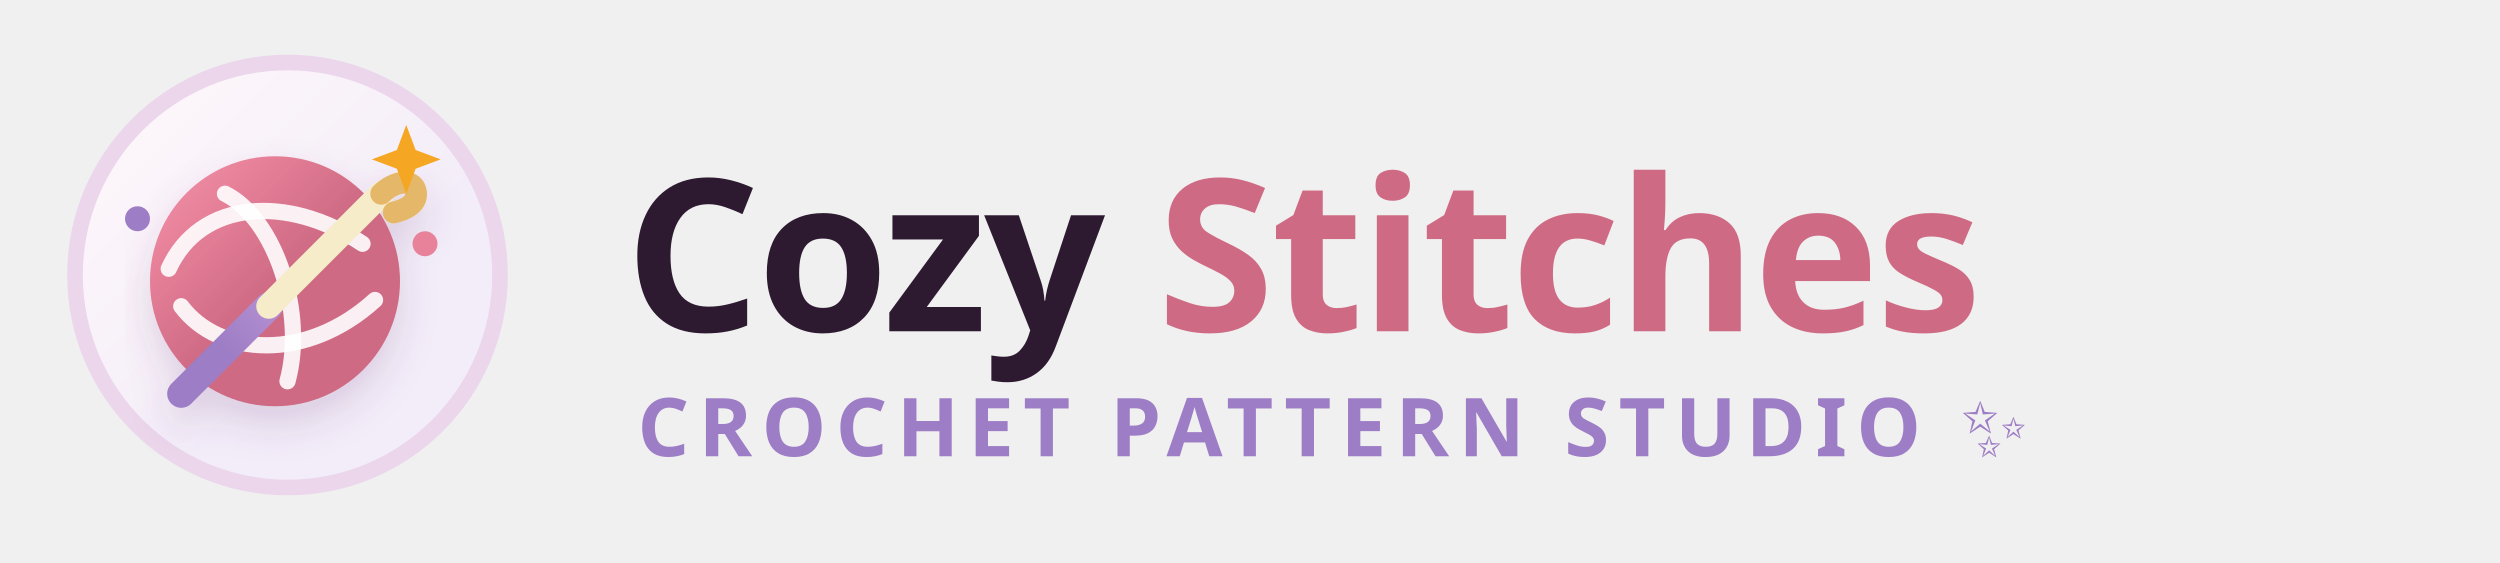
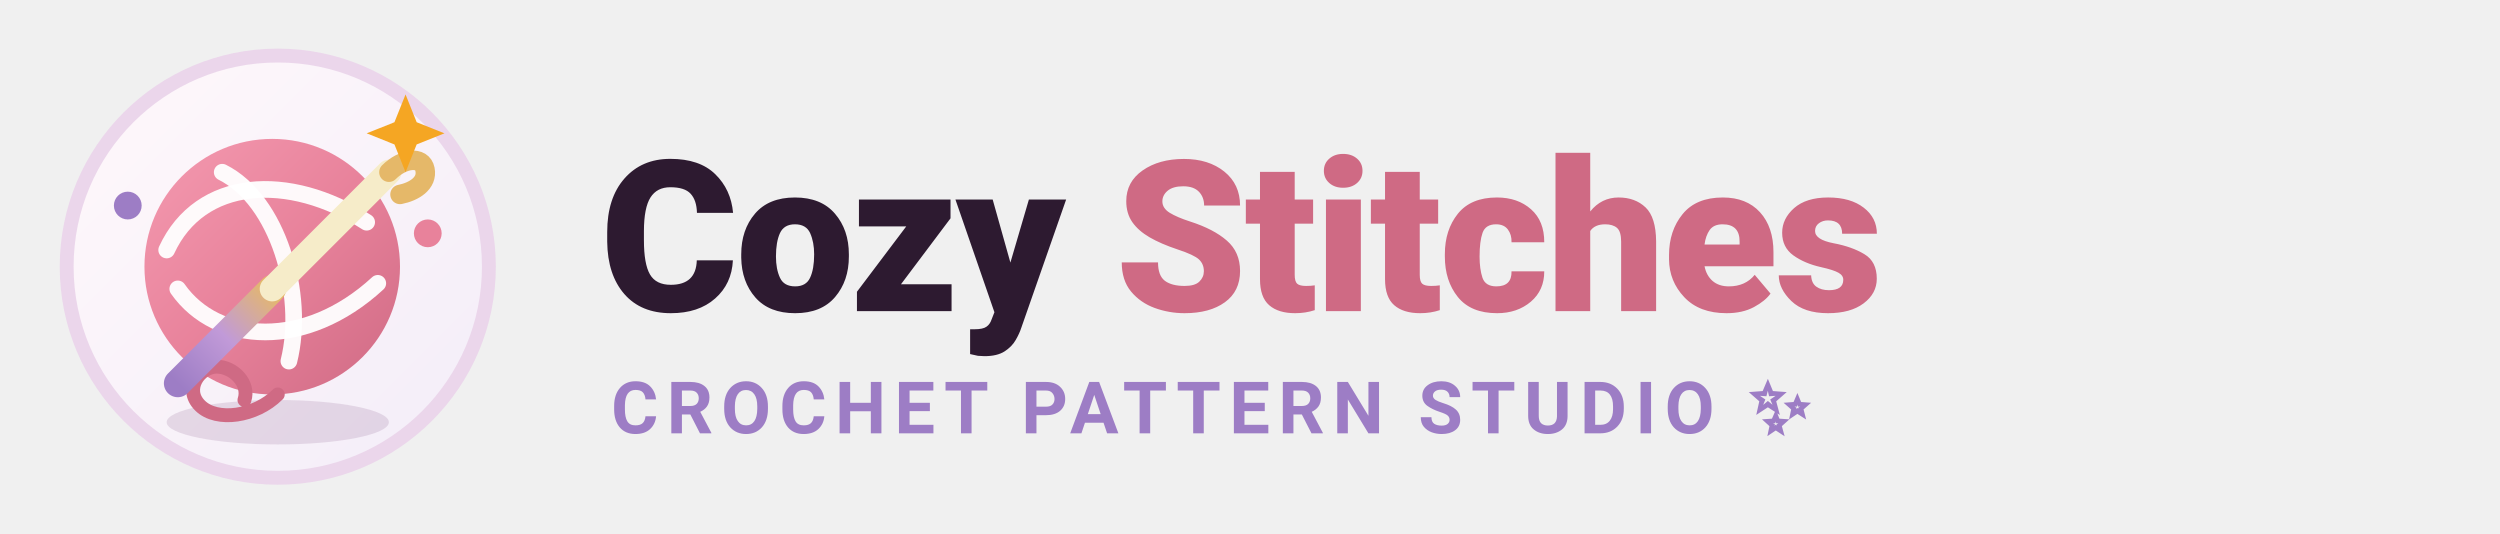
- <svg xmlns="http://www.w3.org/2000/svg" width="400" height="90" viewBox="0 0 400 90" fill="none">
+ <svg xmlns="http://www.w3.org/2000/svg" width="450" height="96" viewBox="0 0 450 96" fill="none">
  <defs>
-     <linearGradient id="blBgGrad" x1="4" y1="4" x2="44" y2="44" gradientUnits="userSpaceOnUse">
+     <linearGradient id="emblemBgGrad" x1="0" y1="0" x2="1" y2="1">
      <stop offset="0%" stop-color="#fff8fa" />
      <stop offset="100%" stop-color="#f3edf9" />
    </linearGradient>
-     <linearGradient id="blYarnGrad" x1="12" y1="12" x2="36" y2="36" gradientUnits="userSpaceOnUse">
+     <linearGradient id="yarnBallGrad" x1="0" y1="0" x2="1" y2="1">
      <stop offset="0%" stop-color="#f49ab0" />
      <stop offset="50%" stop-color="#e8829b" />
      <stop offset="100%" stop-color="#cf6a84" />
    </linearGradient>
-     <linearGradient id="blHookGrad" x1="14" y1="36" x2="38" y2="12" gradientUnits="userSpaceOnUse">
+     <linearGradient id="hookGrad" x1="0" y1="1" x2="1" y2="0">
      <stop offset="0%" stop-color="#9d7dc5" />
      <stop offset="50%" stop-color="#c19ad8" />
-       <stop offset="100%" stop-color="#e8c288" />
+       <stop offset="100%" stop-color="#e5b869" />
    </linearGradient>
-     <filter id="blShadow" x="10" y="8" width="76" height="74" filterUnits="userSpaceOnUse">
-       <feDropShadow dx="0" dy="3" stdDeviation="3" flood-color="#733c76" flood-opacity="0.18" />
-     </filter>
  </defs>
  <g transform="translate(10, 8)">
-     <circle cx="36" cy="36" r="34" fill="url(#blBgGrad)" stroke="#ebd6eb" stroke-width="2.5" />
-     <g filter="url(#blShadow)">
-       <circle cx="34" cy="37" r="20" fill="url(#blYarnGrad)" />
-       <path d="M17 35C22 24 36 23 48 31" stroke="#ffffff" stroke-width="2.6" stroke-linecap="round" stroke-opacity="0.9" />
-       <path d="M19 41C25 49 39 50 50 40" stroke="#ffffff" stroke-width="2.6" stroke-linecap="round" stroke-opacity="0.9" />
-       <path d="M26 23C34 27 39 42 36 53" stroke="#ffffff" stroke-width="2.6" stroke-linecap="round" stroke-opacity="0.9" />
-       <path d="M19 55L33 41" stroke="url(#blHookGrad)" stroke-width="4.5" stroke-linecap="round" />
-       <path d="M33 41L51 23" stroke="#f6ecc9" stroke-width="4" stroke-linecap="round" />
-       <path d="M51 23C53 21 56 20.5 56.5 22.5C57 24.5 55 25.5 53 26" stroke="#e5b869" stroke-width="3.5" stroke-linecap="round" />
-     </g>
-     <path d="M55 12L56.5 16L60.5 17.5L56.5 19L55 23L53.5 19L49.5 17.5L53.5 16Z" fill="#f5a623" />
-     <circle cx="58" cy="31" r="2" fill="#e8829b" />
-     <circle cx="12" cy="27" r="2" fill="#9d7dc5" />
+     <circle cx="40" cy="40" r="38" fill="url(#emblemBgGrad)" stroke="#ebd6eb" stroke-width="2.5" />
+     <ellipse cx="40" cy="68" rx="20" ry="4" fill="#733c76" fill-opacity="0.15" />
+     <circle cx="39" cy="40" r="23" fill="url(#yarnBallGrad)" />
+     <path d="M20 37C26 24 42 23 56 32" stroke="#ffffff" stroke-width="3" stroke-linecap="round" stroke-opacity="0.95" />
+     <path d="M22 44C29 54 45 55 58 43" stroke="#ffffff" stroke-width="3" stroke-linecap="round" stroke-opacity="0.95" />
+     <path d="M30 23C40 28 45 45 42 57" stroke="#ffffff" stroke-width="3" stroke-linecap="round" stroke-opacity="0.95" />
+     <path d="M40 63C36 67 29 68 26 65C23 62 26 58 29 58C32 58 35 61 34 64" stroke="#cf6a84" stroke-width="2.5" stroke-linecap="round" fill="none" />
+     <path d="M22 61L39 44" stroke="url(#hookGrad)" stroke-width="5" stroke-linecap="round" />
+     <path d="M39 44L60 23" stroke="#f6ecc9" stroke-width="4.5" stroke-linecap="round" />
+     <path d="M60 23C62.5 20.5 66 20 66.5 22.5C67 25 64.5 26.5 62 27" stroke="#e5b869" stroke-width="3.5" stroke-linecap="round" stroke-linejoin="round" />
+     <path d="M63 9L65 14L70 16L65 18L63 23L61 18L56 16L61 14Z" fill="#f5a623" />
+     <circle cx="67" cy="34" r="2.5" fill="#e8829b" />
+     <circle cx="13" cy="29" r="2.5" fill="#9d7dc5" />
  </g>
-   <g transform="translate(100, 15)">
-     <text x="0" y="38" font-family="'Plus Jakarta Sans', 'Segoe UI', system-ui, sans-serif" font-size="34" font-weight="800" fill="#2d1a30" letter-spacing="-0.5">
+   <g transform="translate(108, 16)">
+     <text x="0" y="40" font-family="'Plus Jakarta Sans', -apple-system, BlinkMacSystemFont, 'Segoe UI', Roboto, sans-serif" font-size="38" font-weight="800" fill="#2d1a30" letter-spacing="-0.5">
      Cozy <tspan fill="#cf6a84">Stitches</tspan>
    </text>
-     <text x="2" y="58" font-family="'Plus Jakarta Sans', 'Segoe UI', system-ui, sans-serif" font-size="13" font-weight="600" fill="#9d7dc5" letter-spacing="1.5">
+     <text x="2" y="62" font-family="'Plus Jakarta Sans', -apple-system, BlinkMacSystemFont, 'Segoe UI', Roboto, sans-serif" font-size="13" font-weight="700" fill="#9d7dc5" letter-spacing="1.5">
      CROCHET PATTERN STUDIO ✨
    </text>
  </g>
</svg>
